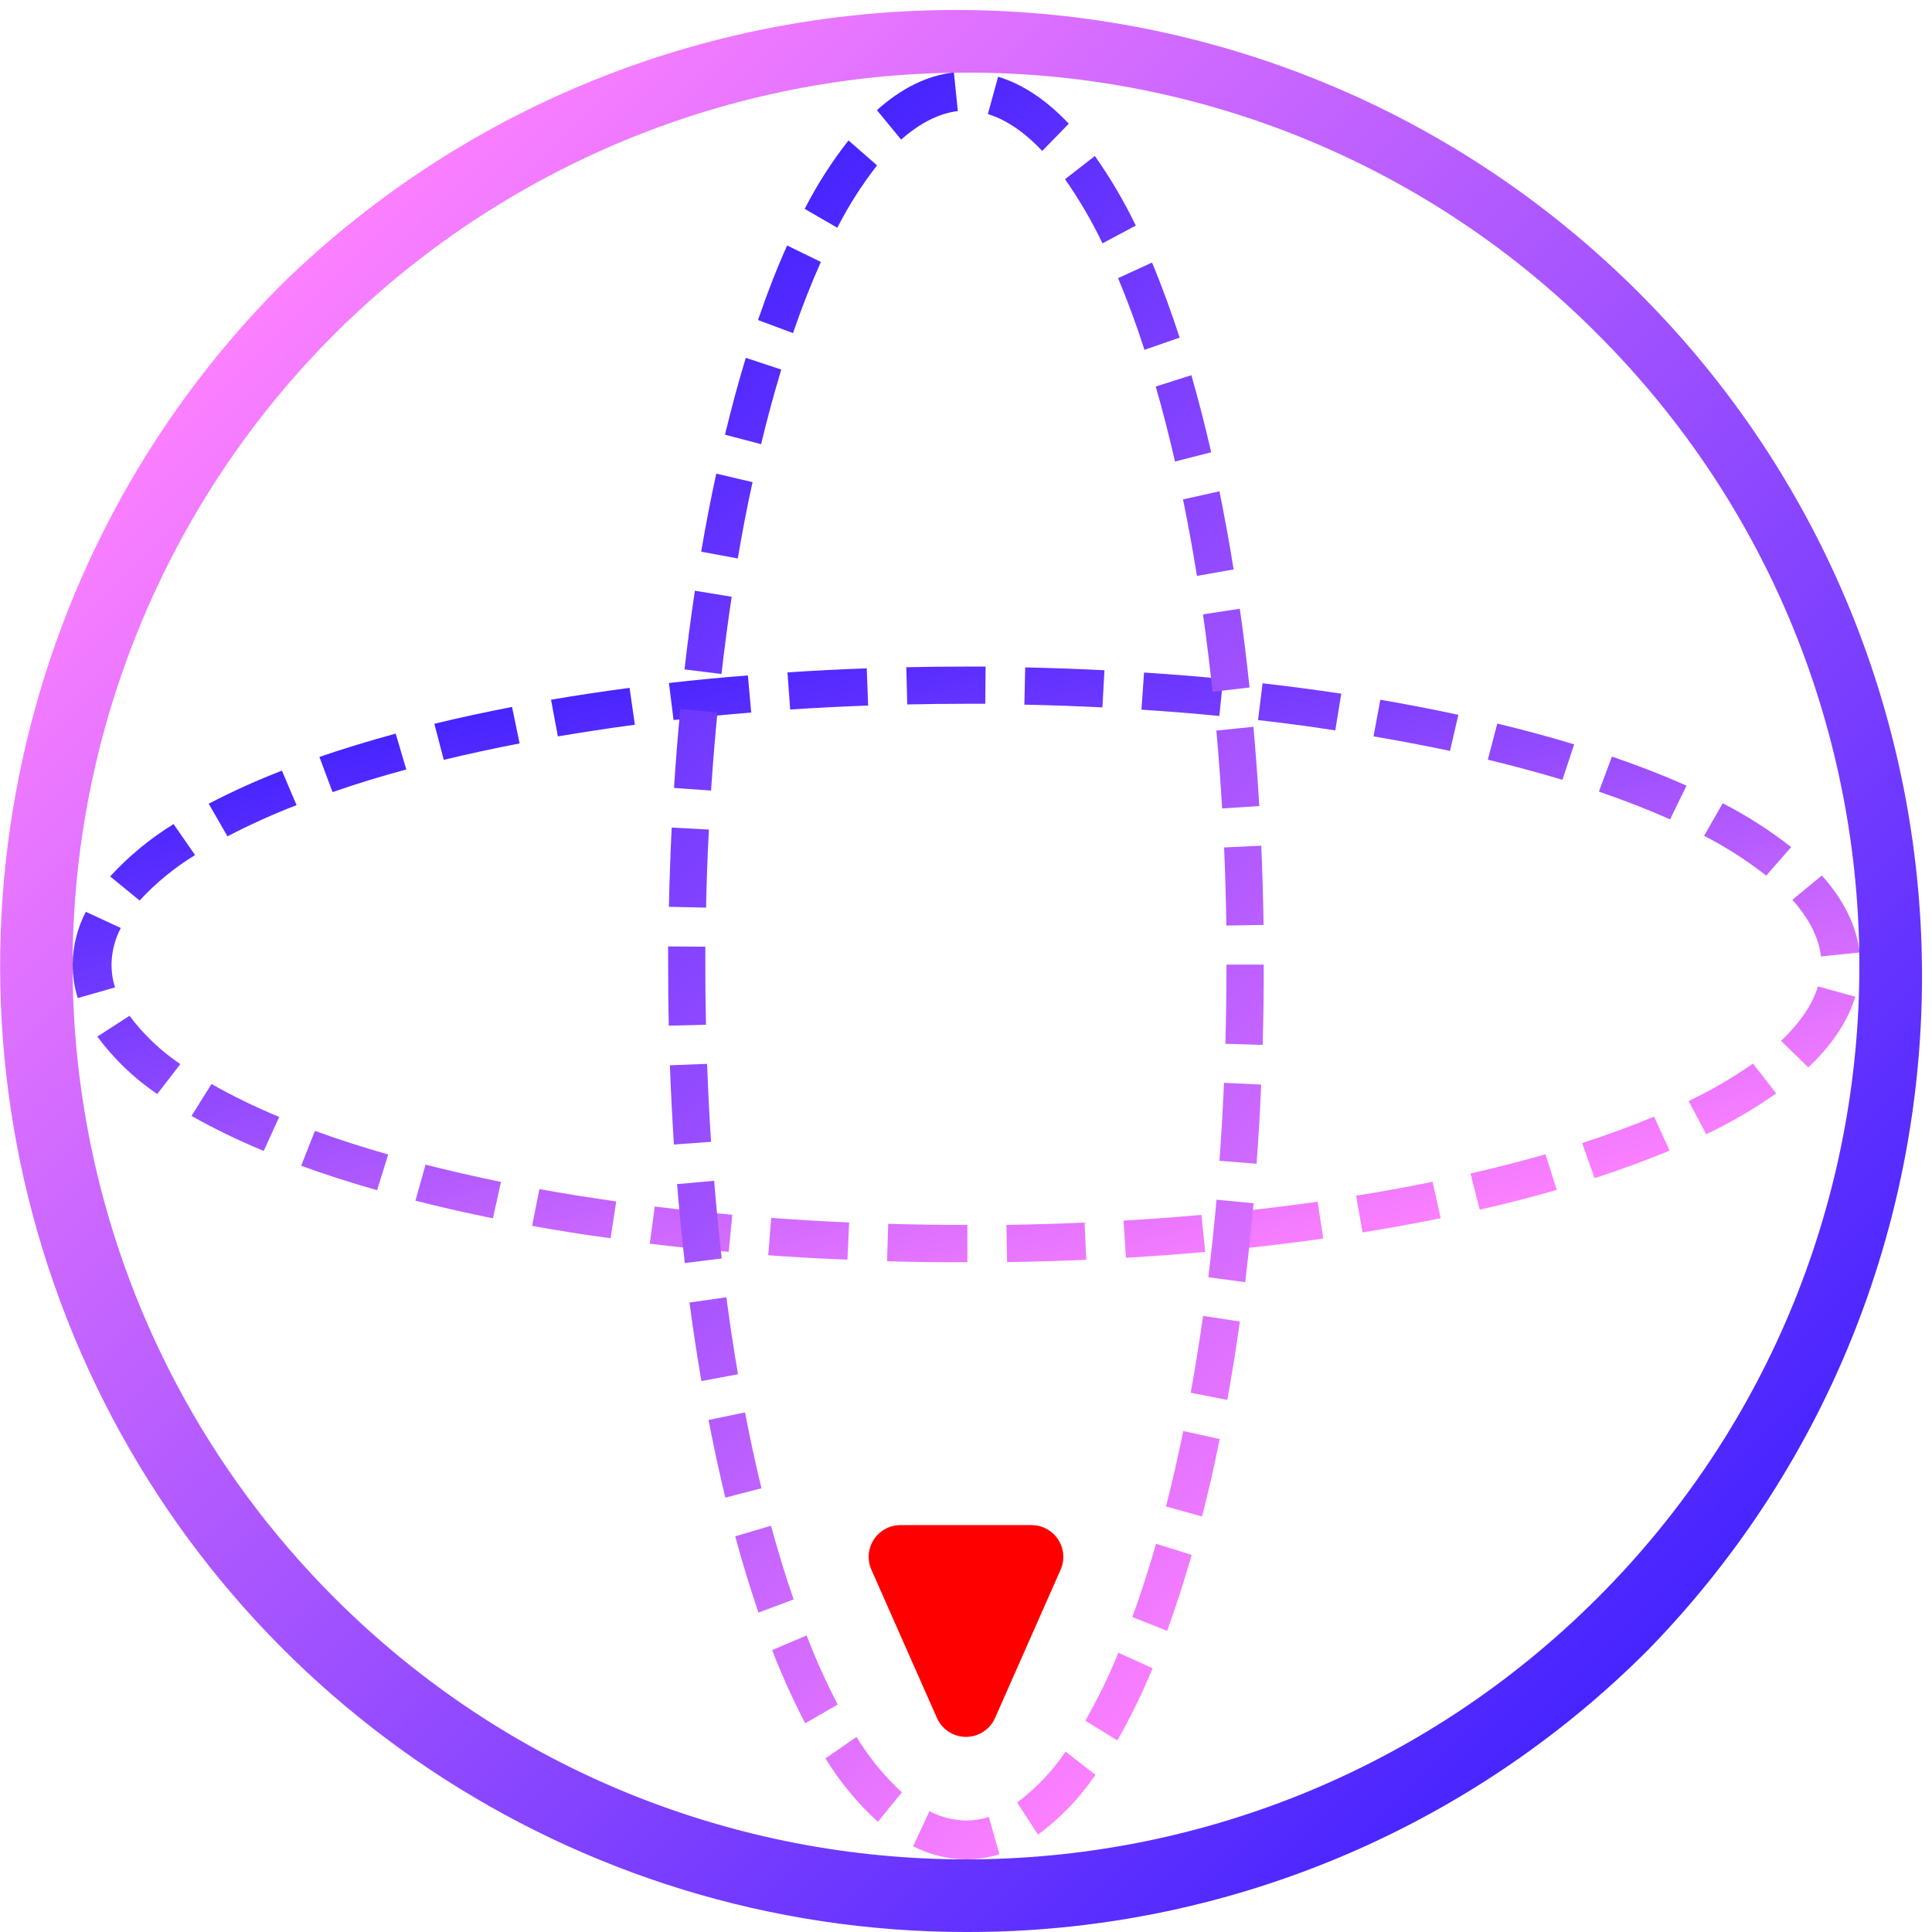
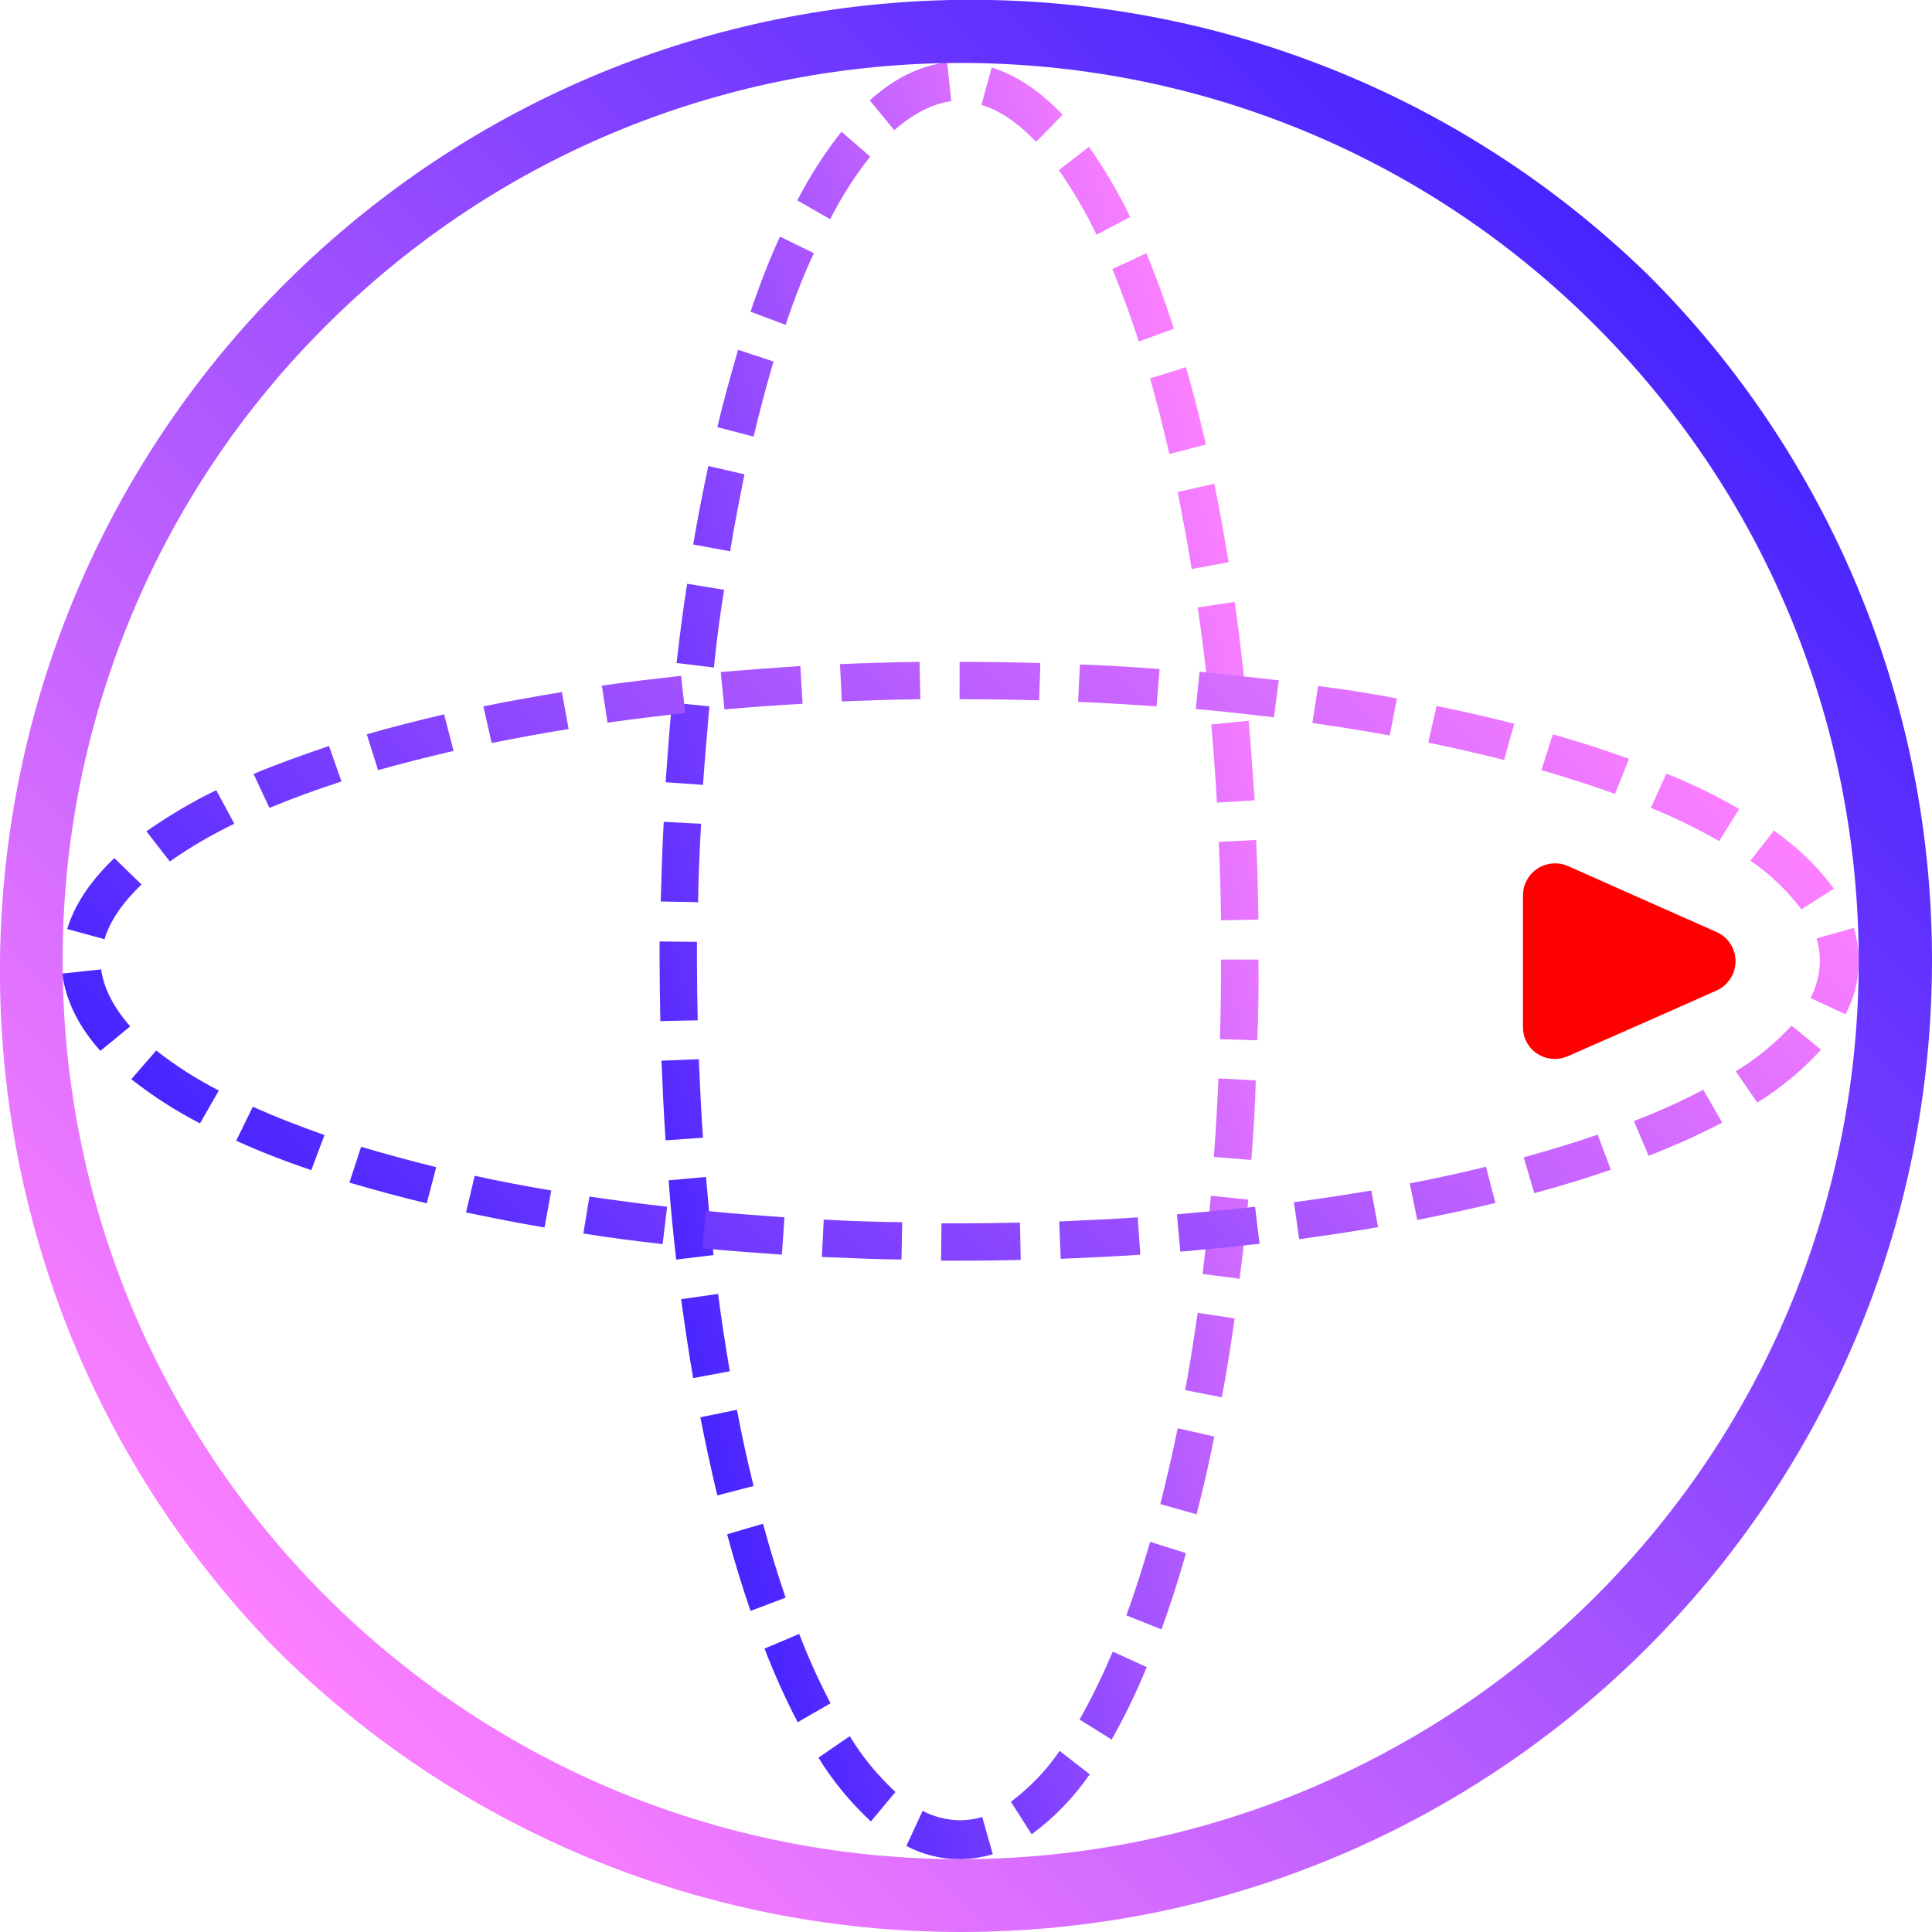
- <svg xmlns="http://www.w3.org/2000/svg" xmlns:xlink="http://www.w3.org/1999/xlink" id="Layer_1" data-name="Layer 1" viewBox="0 0 512 512">
-   <defs>
-     <style>.cls-1{fill:url(#linear-gradient);}.cls-2{fill:url(#linear-gradient-2);}.cls-3{fill:url(#linear-gradient-3);}.cls-4{fill:red;}</style>
-     <linearGradient id="linear-gradient" x1="-933.37" y1="-1143.97" x2="-743.59" y2="-1194.82" gradientTransform="translate(-913.31 1094.11) rotate(90)" gradientUnits="userSpaceOnUse">
-       <stop offset="0" stop-color="#4724ff" />
-       <stop offset="1" stop-color="#fc80ff" />
-     </linearGradient>
-     <linearGradient id="linear-gradient-2" x1="330.39" y1="762.46" x2="80.04" y2="512.11" gradientTransform="translate(50.81 -381.34)" gradientUnits="userSpaceOnUse">
-       <stop offset="0" stop-color="#fc80ff" />
-       <stop offset="1" stop-color="#4724ff" />
-     </linearGradient>
-     <linearGradient id="linear-gradient-3" x1="74.98" y1="74.98" x2="437.02" y2="437.02" gradientTransform="matrix(1, 0, 0, 1, 0, 0)" xlink:href="#linear-gradient-2" />
-   </defs>
-   <path class="cls-1" d="M19.25,255.63h0a30.92,30.92,0,0,1,3.49-14l9.27,4.3a21.44,21.44,0,0,0-2.46,9.75h0a20.06,20.06,0,0,0,.93,6l-9.87,2.82A29.69,29.69,0,0,1,19.25,255.63Zm6.54,19.08,8.53-5.52A55.81,55.81,0,0,0,47.79,282l-6.13,7.93A65.63,65.63,0,0,1,25.79,274.71Zm3.4-42.45A79.33,79.33,0,0,1,46,218.39l5.7,8.21A69,69,0,0,0,37,238.65Zm21.57,63.47,5.29-8.46A160.87,160.87,0,0,0,74,296l-4.11,9A168.2,168.2,0,0,1,50.76,295.73ZM55.31,213a189.59,189.59,0,0,1,19.4-8.77l3.88,9.14a178.92,178.92,0,0,0-18.31,8.27Zm24.5,95.91,3.66-9.22c6,2.2,12.57,4.31,19.41,6.27l-2.95,9.45C92.85,313.41,86.08,311.22,79.81,308.93Zm4.84-108.32c6.34-2.17,13.14-4.25,20.21-6.17l2.81,9.5c-6.85,1.85-13.43,3.86-19.54,6Zm25.46,117.58,2.66-9.53c6.39,1.63,13.13,3.17,20,4.58l-2.14,9.65C123.58,321.45,116.67,319.87,110.11,318.19Zm5-126.36c6.59-1.6,13.52-3.1,20.59-4.46l2,9.67c-6.91,1.33-13.67,2.8-20.1,4.35Zm25.92,133,1.91-9.69c6.59,1.19,13.45,2.29,20.37,3.27l-1.5,9.76C154.72,327.21,147.73,326.09,141,324.87Zm5-139.38c6.75-1.15,13.75-2.21,20.81-3.14l1.41,9.77c-6.93.92-13.8,2-20.41,3.09Zm26.17,144.1,1.32-9.79c6.71.83,13.63,1.56,20.55,2.18l-.95,9.82C186.07,331.17,179,330.43,172.2,329.59Zm5.08-148.53c6.84-.78,13.88-1.47,20.92-2l.88,9.83c-6.93.56-13.85,1.24-20.58,2Zm26.31,151.59.79-9.83c6.79.49,13.74.9,20.66,1.2l-.46,9.85C217.55,333.57,210.49,333.16,203.59,332.65Zm5.1-154.4c6.9-.46,14-.82,21-1.07l.38,9.86c-6.91.25-13.87.6-20.67,1.05Zm26.39,156,.3-9.86c6.84.19,13.81.29,20.71.29h.28v9.86h-.28C249.08,334.54,242,334.44,235.08,334.25Zm5.1-157.37c5.27-.11,10.62-.17,15.91-.17,1.7,0,3.4,0,5.1,0l-.08,9.86-5,0c-5.21,0-10.49.06-15.68.17ZM266.72,324.6c6.91-.1,13.87-.3,20.7-.6l.46,9.86c-6.92.3-14,.5-21,.61Zm4.75-137.86.22-9.87c7,.15,14.08.4,21,.75l-.54,9.85C285.34,187.13,278.38,186.88,271.47,186.74Zm26.28,136.74c6.92-.41,13.86-.92,20.64-1.53l1,9.82c-6.89.62-13.94,1.14-21,1.55Zm4.74-135.41.7-9.84c7,.46,14.08,1,20.95,1.7l-1,9.81C316.35,189.08,309.41,188.52,302.49,188.07ZM328.67,321c6.93-.74,13.83-1.59,20.51-2.54l1.5,9.76c-6.8,1-13.82,1.83-20.87,2.58Zm4.71-130.12,1.22-9.8c7,.8,14.07,1.73,20.85,2.75l-1.59,9.74C347.2,192.52,340.31,191.61,333.38,190.83Zm26,126c6.92-1.11,13.74-2.35,20.27-3.69l2.15,9.65c-6.68,1.36-13.65,2.63-20.71,3.77ZM364,195.15l1.8-9.71c7.07,1.21,14,2.54,20.68,4L384.27,199C377.76,197.64,371,196.33,364,195.15ZM389.7,311c6.89-1.58,13.57-3.29,19.87-5.1l3,9.44c-6.48,1.87-13.36,3.63-20.43,5.25Zm4.59-109.69,2.51-9.56c7.07,1.7,13.93,3.56,20.37,5.51l-3.11,9.4C407.81,204.78,401.16,203,394.29,201.32Zm25,101.61c6.8-2.2,13.21-4.56,19.05-7l4.13,9c-6.12,2.56-12.81,5-19.89,7.31Zm4.43-93.13,3.46-9.29c7.08,2.42,13.72,5,19.76,7.72l-4.36,8.93C436.89,214.6,430.54,212.12,423.77,209.8Zm23.79,82a120.42,120.42,0,0,0,17.05-9.93l6.15,7.91a129.46,129.46,0,0,1-18.54,10.82Zm4.08-70.27,4.95-8.65a113,113,0,0,1,18.14,11.62l-6.61,7.56A102.35,102.35,0,0,0,451.64,221.52ZM472,275.84c5-4.75,8.32-9.61,9.77-14.43l9.89,2.73c-1.94,6.47-6.13,12.77-12.44,18.73Zm3-37.39,7.81-6.43c5.84,6.51,9.2,13.38,10,20.4l-10.24,1.05C482,248.47,479.41,243.41,475,238.45Z" />
-   <path class="cls-2" d="M256,492.75h0A30.92,30.92,0,0,1,242,489.26l4.31-9.27a21.4,21.4,0,0,0,9.74,2.46h0a20.12,20.12,0,0,0,6-.93l2.81,9.87A29.69,29.69,0,0,1,256,492.75Zm19.08-6.54-5.52-8.53a55.62,55.62,0,0,0,12.82-13.47l7.93,6.13A65.63,65.63,0,0,1,275.08,486.21Zm-42.44-3.4A79.05,79.05,0,0,1,218.76,466l8.22-5.7A69.23,69.23,0,0,0,239,475Zm63.46-21.57L287.64,456a159.15,159.15,0,0,0,8.76-18l9.05,4.11A168.17,168.17,0,0,1,296.1,461.24Zm-82.71-4.55a189.62,189.62,0,0,1-8.76-19.4l9.13-3.88A181.11,181.11,0,0,0,222,451.72Zm95.91-24.5-9.22-3.66c2.21-6,4.32-12.57,6.28-19.41l9.45,2.95C313.78,419.15,311.59,425.92,309.3,432.19ZM201,427.35c-2.17-6.34-4.25-13.14-6.16-20.21l9.49-2.81c1.86,6.85,3.86,13.43,6,19.54Zm117.58-25.46L309,399.23c1.64-6.39,3.18-13.13,4.58-20l9.65,2.14C321.82,388.42,320.24,395.33,318.56,401.89Zm-126.36-5c-1.59-6.59-3.09-13.52-4.45-20.59l9.67-2c1.33,6.91,2.79,13.67,4.35,20.1ZM325.25,371l-9.7-1.91c1.2-6.59,2.3-13.45,3.28-20.37l9.75,1.5C327.59,357.28,326.47,364.27,325.25,371Zm-139.38-5c-1.15-6.75-2.21-13.75-3.15-20.81l9.78-1.41c.91,6.93,1.95,13.8,3.08,20.41ZM330,339.8l-9.78-1.32c.82-6.71,1.55-13.63,2.17-20.55l9.82.95C331.54,325.93,330.8,333,330,339.8Zm-148.52-5.08c-.79-6.84-1.47-13.88-2.05-20.92l9.83-.88c.57,6.93,1.24,13.85,2,20.58ZM333,308.41l-9.83-.79c.5-6.79.9-13.74,1.2-20.66l9.85.46C333.94,294.45,333.53,301.51,333,308.41Zm-154.4-5.1c-.45-6.9-.81-14-1.07-21l9.86-.38c.25,6.91.6,13.87,1.05,20.67Zm156-26.39-9.86-.3c.19-6.84.29-13.81.29-20.71v-.28h9.87v.28C334.92,262.92,334.82,270,334.62,276.92Zm-157.37-5.1c-.11-5.27-.17-10.62-.17-15.91,0-1.7,0-3.4,0-5.1l9.86.08c0,1.67,0,3.34,0,5,0,5.21.05,10.49.17,15.68ZM325,245.28c-.1-6.91-.31-13.87-.6-20.7l9.85-.46c.3,6.92.51,14,.61,21Zm-137.87-4.75-9.86-.22c.14-7,.4-14.08.74-21l9.86.54C187.5,226.66,187.25,233.62,187.11,240.53Zm136.74-26.28c-.4-6.92-.92-13.86-1.52-20.64l9.82-1c.62,6.89,1.14,13.94,1.55,21Zm-135.41-4.74-9.84-.7c.46-7,1-14.08,1.7-20.95l9.81,1C189.46,195.65,188.9,202.59,188.44,209.51Zm132.88-26.18c-.74-6.93-1.59-13.83-2.53-20.51l9.75-1.5c1,6.8,1.84,13.82,2.58,20.87ZM191.2,178.62l-9.8-1.22c.81-7.05,1.73-14.07,2.75-20.85l9.75,1.59C192.9,164.8,192,171.69,191.2,178.62Zm126-26c-1.11-6.92-2.35-13.74-3.69-20.27l9.65-2.15c1.37,6.68,2.63,13.65,3.77,20.71ZM195.53,148l-9.71-1.8c1.2-7.07,2.54-14,4-20.68l9.62,2.25C198,134.24,196.71,141,195.53,148ZM311.38,122.3c-1.57-6.89-3.29-13.57-5.1-19.87l9.45-3c1.86,6.48,3.63,13.36,5.25,20.43ZM201.7,117.71l-9.57-2.51c1.7-7.07,3.56-13.93,5.51-20.37l9.41,3.11C205.15,104.19,203.35,110.84,201.7,117.71Zm101.6-25c-2.2-6.8-4.56-13.21-7-19l9-4.13c2.57,6.12,5,12.81,7.32,19.89Zm-93.13-4.43-9.29-3.46c2.42-7.08,5-13.72,7.72-19.76l8.94,4.36C215,75.11,212.49,81.46,210.17,88.23Zm82-23.79a119.46,119.46,0,0,0-9.93-17l7.91-6.15A129.46,129.46,0,0,1,301,59.78ZM221.9,60.36l-8.65-5a112.33,112.33,0,0,1,11.61-18.14l7.57,6.61A102.35,102.35,0,0,0,221.9,60.36ZM276.21,40c-4.75-5-9.6-8.32-14.42-9.77l2.72-9.89c6.47,1.94,12.78,6.13,18.73,12.44Zm-37.39-3-6.43-7.81c6.52-5.84,13.38-9.2,20.4-10l1.05,10.24C248.84,30.05,243.79,32.59,238.82,37Z" />
-   <path class="cls-3" d="M256,512A256,256,0,0,1,75,75,256,256,0,0,1,437,437,254.33,254.33,0,0,1,256,512Zm0-492.75A236.75,236.75,0,0,0,88.59,423.41,236.75,236.75,0,0,0,423.41,88.59,235.19,235.19,0,0,0,256,19.25Z" />
-   <path class="cls-4" d="M230.93,416a8.42,8.42,0,0,1,7.7-11.83h34.74a8.42,8.42,0,0,1,7.7,11.83l-9.92,22.43-7.45,16.85a8.42,8.42,0,0,1-15.4,0l-7.45-16.85Z" />
+ <svg xmlns="http://www.w3.org/2000/svg" version="1.1" id="Layer_1" x="0px" y="0px" viewBox="0 0 512 512" style="enable-background:new 0 0 512 512;" xml:space="preserve">
+   <style type="text/css">
+ 	.st0{fill:url(#SVGID_1_);}
+ 	.st1{fill:url(#SVGID_2_);}
+ 	.st2{fill:url(#SVGID_3_);}
+ 	.st3{fill:#FF0000;}
+ </style>
+   <linearGradient id="SVGID_1_" gradientUnits="userSpaceOnUse" x1="-935.299" y1="1657.188" x2="-744.459" y2="1708.322" gradientTransform="matrix(1 0 0 -1 1094.11 1937.31)">
+     <stop offset="0" style="stop-color:#4724FF" />
+     <stop offset="1" style="stop-color:#FC80FF" />
+   </linearGradient>
+   <path class="st0" d="M254.3,492.7L254.3,492.7c-4.9,0-9.7-1.2-14.1-3.5l4.3-9.3c3,1.6,6.4,2.4,9.8,2.5l0,0c2,0,4.1-0.3,6-0.9  l2.8,9.9C260.3,492.2,257.3,492.7,254.3,492.7z M273.4,486.1l-5.5-8.6c5-3.8,9.4-8.3,12.9-13.5l8,6.2  C284.6,476.3,279.4,481.7,273.4,486.1z M230.8,482.7c-5.4-5-10.1-10.7-13.9-16.9l8.3-5.7c3.3,5.5,7.4,10.4,12.1,14.8L230.8,482.7z   M294.6,461l-8.5-5.3c3.3-5.8,6.2-11.9,8.8-18l9,4.1C301.2,448.4,298.1,454.8,294.6,461L294.6,461z M211.4,456.4  c-3.3-6.3-6.2-12.8-8.8-19.5l9.2-3.9c2.4,6.3,5.2,12.4,8.3,18.4L211.4,456.4z M307.8,431.8l-9.3-3.7c2.2-6,4.3-12.6,6.3-19.5l9.5,3  C312.3,418.7,310.1,425.5,307.8,431.8L307.8,431.8z M198.9,426.9c-2.2-6.4-4.3-13.2-6.2-20.3l9.5-2.8c1.9,6.9,3.9,13.5,6,19.6  L198.9,426.9z M317.1,401.3l-9.6-2.7c1.6-6.4,3.2-13.2,4.6-20.1l9.7,2.2C320.4,387.8,318.8,394.8,317.1,401.3L317.1,401.3z   M190.1,396.3c-1.6-6.6-3.1-13.6-4.5-20.7l9.7-2c1.3,6.9,2.8,13.7,4.4,20.2L190.1,396.3z M323.8,370.3l-9.7-1.9  c1.2-6.6,2.3-13.5,3.3-20.5l9.8,1.5C326.2,356.5,325.1,363.5,323.8,370.3L323.8,370.3z M183.7,365.2c-1.2-6.8-2.2-13.8-3.2-20.9  l9.8-1.4c0.9,7,2,13.9,3.1,20.5L183.7,365.2z M328.5,338.9l-9.8-1.3c0.8-6.7,1.6-13.7,2.2-20.7l9.9,1  C330.2,325,329.4,332.1,328.5,338.9L328.5,338.9z M179.2,333.8c-0.8-6.9-1.5-14-2-21l9.9-0.9c0.6,7,1.2,13.9,2,20.7L179.2,333.8z   M331.6,307.4l-9.9-0.8c0.5-6.8,0.9-13.8,1.2-20.8l9.9,0.5C332.6,293.3,332.2,300.4,331.6,307.4L331.6,307.4z M176.4,302.2  c-0.5-6.9-0.8-14.1-1.1-21.1l9.9-0.4c0.3,6.9,0.6,13.9,1.1,20.8L176.4,302.2z M333.2,275.7l-9.9-0.3c0.2-6.9,0.3-13.9,0.3-20.8v-0.3  h9.9v0.3C333.6,261.6,333.5,268.8,333.2,275.7L333.2,275.7z M175,270.6c-0.1-5.3-0.2-10.7-0.2-16c0-1.7,0-3.4,0-5.1l9.9,0.1v5  c0,5.2,0.1,10.5,0.2,15.8L175,270.6z M323.6,243.9c-0.1-6.9-0.3-13.9-0.6-20.8l9.9-0.5c0.3,7,0.5,14.1,0.6,21.1L323.6,243.9z   M185,239.1l-9.9-0.2c0.2-7,0.4-14.2,0.8-21.1l9.9,0.5C185.4,225.2,185.1,232.2,185,239.1z M322.5,212.7c-0.4-7-0.9-13.9-1.5-20.7  l9.9-1c0.6,6.9,1.1,14,1.6,21.1L322.5,212.7z M186.3,208l-9.9-0.7c0.5-7,1-14.2,1.7-21.1l9.9,1C187.4,194,186.8,201,186.3,208z   M320,181.6c-0.7-7-1.6-13.9-2.6-20.6l9.8-1.5c1,6.8,1.8,13.9,2.6,21L320,181.6z M189.2,176.9l-9.9-1.2c0.8-7,1.7-14.1,2.8-21  l9.8,1.6C190.8,163,189.9,169.9,189.2,176.9L189.2,176.9z M315.8,150.8c-1.1-7-2.4-13.8-3.7-20.4l9.7-2.2c1.4,6.7,2.6,13.7,3.8,20.8  L315.8,150.8z M193.5,146.1l-9.8-1.8c1.2-7.1,2.6-14.1,4-20.8l9.6,2.2C196,132.3,194.6,139.1,193.5,146.1z M309.9,120.3  c-1.6-6.9-3.3-13.6-5.1-20l9.5-3c1.9,6.5,3.6,13.4,5.3,20.5L309.9,120.3z M199.7,115.7l-9.6-2.5c1.7-7.1,3.6-14,5.5-20.5l9.4,3.1  C203.1,102.1,201.4,108.8,199.7,115.7L199.7,115.7z M301.8,90.5c-2.2-6.8-4.6-13.3-7-19.2l9-4.2c2.6,6.2,5,12.9,7.3,20L301.8,90.5z   M208.2,86.1l-9.3-3.5c2.4-7.1,5-13.8,7.8-19.9l9,4.4C213,72.8,210.5,79.2,208.2,86.1L208.2,86.1z M290.6,62.2  c-2.9-6-6.2-11.7-10-17.1l8-6.2c4.1,5.9,7.8,12.1,10.9,18.6L290.6,62.2z M220,58.1l-8.7-5c3.3-6.4,7.2-12.5,11.7-18.2l7.6,6.6  C226.5,46.7,223,52.2,220,58.1L220,58.1z M274.6,37.6c-4.8-5-9.7-8.4-14.5-9.8l2.7-9.9c6.5,2,12.8,6.2,18.8,12.5L274.6,37.6z   M237,34.5l-6.5-7.9c6.5-5.9,13.4-9.2,20.5-10.1l1.1,10.3C247.1,27.5,242,30.1,237,34.5z" />
+   <linearGradient id="SVGID_2_" gradientUnits="userSpaceOnUse" x1="332.32" y1="-249.752" x2="80.599" y2="1.969" gradientTransform="matrix(6.123234e-17 -1 -1 -6.123234e-17 130.66 461.19)">
+     <stop offset="0" style="stop-color:#FC80FF" />
+     <stop offset="1" style="stop-color:#4724FF" />
+   </linearGradient>
+   <path class="st1" d="M492.6,254.7L492.6,254.7c0,4.9-1.2,9.7-3.5,14.1l-9.3-4.3c1.6-3,2.4-6.4,2.5-9.8l0,0c0-2-0.3-4.1-0.9-6  l9.9-2.8C492.1,248.7,492.6,251.7,492.6,254.7z M486,235.5l-8.6,5.5c-3.8-5-8.3-9.4-13.5-12.9l6.2-8  C476.2,224.4,481.6,229.5,486,235.5z M482.6,278.2c-5,5.4-10.6,10.1-16.9,14l-5.7-8.3c5.5-3.3,10.4-7.4,14.8-12.1L482.6,278.2z   M460.9,214.4l-5.3,8.5c-5.8-3.3-11.9-6.3-18.1-8.8l4.1-9.1C448.3,207.7,454.7,210.8,460.9,214.4L460.9,214.4z M456.4,297.5  c-6.3,3.3-12.8,6.2-19.5,8.8l-3.9-9.2c6.3-2.4,12.4-5.2,18.4-8.3L456.4,297.5z M431.7,201.1l-3.7,9.3c-6-2.2-12.6-4.3-19.5-6.3  l3-9.5C418.6,196.6,425.4,198.8,431.7,201.1z M426.9,310c-6.4,2.2-13.2,4.3-20.3,6.2l-2.8-9.5c6.9-1.9,13.5-3.9,19.6-6L426.9,310z   M401.3,191.8l-2.7,9.6c-6.4-1.6-13.2-3.2-20.1-4.6l2.2-9.7C387.7,188.5,394.7,190.1,401.3,191.8L401.3,191.8z M396.3,318.8  c-6.6,1.6-13.6,3.1-20.7,4.5l-2-9.7c6.9-1.3,13.7-2.8,20.2-4.4L396.3,318.8z M370.2,185.1l-1.9,9.8c-6.6-1.2-13.5-2.3-20.5-3.3  l1.5-9.8C356.4,182.7,363.5,183.8,370.2,185.1z M365.2,325.2c-6.8,1.2-13.8,2.2-20.9,3.2l-1.4-9.8c7-0.9,13.9-2,20.5-3.1  L365.2,325.2z M338.9,180.3l-1.3,9.8c-6.7-0.8-13.7-1.6-20.7-2.2l1-9.9C324.9,178.8,332,179.5,338.9,180.3z M333.8,329.6  c-6.9,0.8-14,1.5-21,2.1l-0.9-9.9c7-0.6,13.9-1.2,20.7-2L333.8,329.6z M307.3,177.3l-0.8,9.9c-6.8-0.5-13.8-0.9-20.8-1.2l0.5-9.9  C293.3,176.3,300.4,176.8,307.3,177.3z M302.2,332.5c-6.9,0.5-14.1,0.8-21.1,1.1l-0.4-9.9c6.9-0.3,13.9-0.6,20.8-1.1L302.2,332.5z   M275.7,175.7l-0.3,9.9c-6.9-0.2-13.9-0.3-20.8-0.3h-0.3v-9.9h0.3C261.6,175.4,268.7,175.5,275.7,175.7L275.7,175.7z M270.5,333.9  c-5.3,0.1-10.7,0.2-16,0.2c-1.7,0-3.4,0-5.1,0l0.1-9.9c1.7,0,3.4,0,5,0c5.2,0,10.5-0.1,15.8-0.2L270.5,333.9z M243.9,185.3  c-6.9,0.1-13.9,0.3-20.8,0.6l-0.5-9.9c7-0.3,14.1-0.5,21.1-0.6L243.9,185.3z M239.1,323.9l-0.2,9.9c-7-0.1-14.2-0.4-21.1-0.7  l0.5-9.9C225.1,323.6,232.1,323.8,239.1,323.9L239.1,323.9z M212.7,186.5c-7,0.4-13.9,0.9-20.7,1.5l-1-9.9c6.9-0.6,14-1.1,21.1-1.6  L212.7,186.5z M207.9,322.6l-0.7,9.9c-7-0.5-14.2-1-21.1-1.7l1-9.9C194,321.6,200.9,322.1,207.9,322.6L207.9,322.6z M181.6,189  c-7,0.7-13.9,1.6-20.6,2.5l-1.5-9.8c6.8-1,13.9-1.8,21-2.6L181.6,189z M176.8,319.8l-1.2,9.9c-7.1-0.8-14.1-1.7-21-2.8l1.6-9.8  C163,318.1,169.9,319,176.8,319.8z M150.7,193.2c-7,1.1-13.8,2.4-20.4,3.7l-2.2-9.7c6.7-1.4,13.7-2.6,20.8-3.8L150.7,193.2z   M146.1,315.5l-1.8,9.8c-7.1-1.2-14.1-2.6-20.8-4l2.3-9.7C132.2,313,139,314.3,146.1,315.5z M120.2,199c-6.9,1.6-13.6,3.3-20,5.1  l-3-9.5c6.5-1.9,13.4-3.6,20.5-5.3L120.2,199z M115.6,309.3l-2.5,9.6c-7.1-1.7-14-3.6-20.5-5.5l3.1-9.5  C102,305.8,108.7,307.6,115.6,309.3z M90.5,207.1c-6.8,2.2-13.3,4.6-19.1,7l-4.2-9c6.2-2.6,12.9-5,20-7.4L90.5,207.1z M86,300.8  l-3.5,9.3c-7.1-2.4-13.8-5-19.9-7.8l4.4-9C72.8,295.9,79.2,298.4,86,300.8L86,300.8z M62.1,218.3c-6,2.9-11.7,6.2-17.1,10l-6.2-8  c5.9-4.1,12.1-7.8,18.5-10.9L62.1,218.3z M58,289l-5,8.7c-6.4-3.3-12.5-7.2-18.2-11.7l6.6-7.6C46.5,282.4,52.1,286,58,289z   M37.5,234.4c-5,4.8-8.4,9.7-9.8,14.5l-9.9-2.7c2-6.5,6.2-12.8,12.5-18.8L37.5,234.4z M34.5,272l-7.9,6.5  c-5.9-6.6-9.2-13.5-10.1-20.5l10.3-1.1C27.5,261.9,30.1,267,34.5,272L34.5,272z" />
+   <linearGradient id="SVGID_3_" gradientUnits="userSpaceOnUse" x1="74.099" y1="437.976" x2="437.976" y2="74.099" gradientTransform="matrix(6.123234e-17 -1 -1 -6.123234e-17 512 512)">
+     <stop offset="0" style="stop-color:#FC80FF" />
+     <stop offset="1" style="stop-color:#4724FF" />
+   </linearGradient>
+   <path class="st2" d="M512,254.7C511.9,396.8,396.7,512,254.6,512c-68.2,0-133.7-27.1-181.9-75.4c-99-102-96.6-264.9,5.3-363.9  c99.9-97,258.7-97,358.6,0C485,120.9,512.1,186.4,512,254.7z M16.6,254.7c0,131.4,106.5,238,238,238c63.1,0,123.7-25.1,168.3-69.7  c92.9-92.9,92.9-243.6,0-336.6s-243.6-92.9-336.6,0C41.6,130.9,16.5,191.5,16.6,254.7z" />
+   <path class="st3" d="M415.5,279.9c-4.3,1.9-9.3,0-11.2-4.3c-0.5-1.1-0.7-2.2-0.7-3.4v-34.9c0-4.7,3.8-8.5,8.5-8.5  c1.2,0,2.3,0.2,3.4,0.7l22.5,10l16.9,7.5c4.3,1.9,6.2,6.9,4.3,11.2c-0.9,1.9-2.4,3.5-4.3,4.3L438,270L415.5,279.9z" />
</svg>
